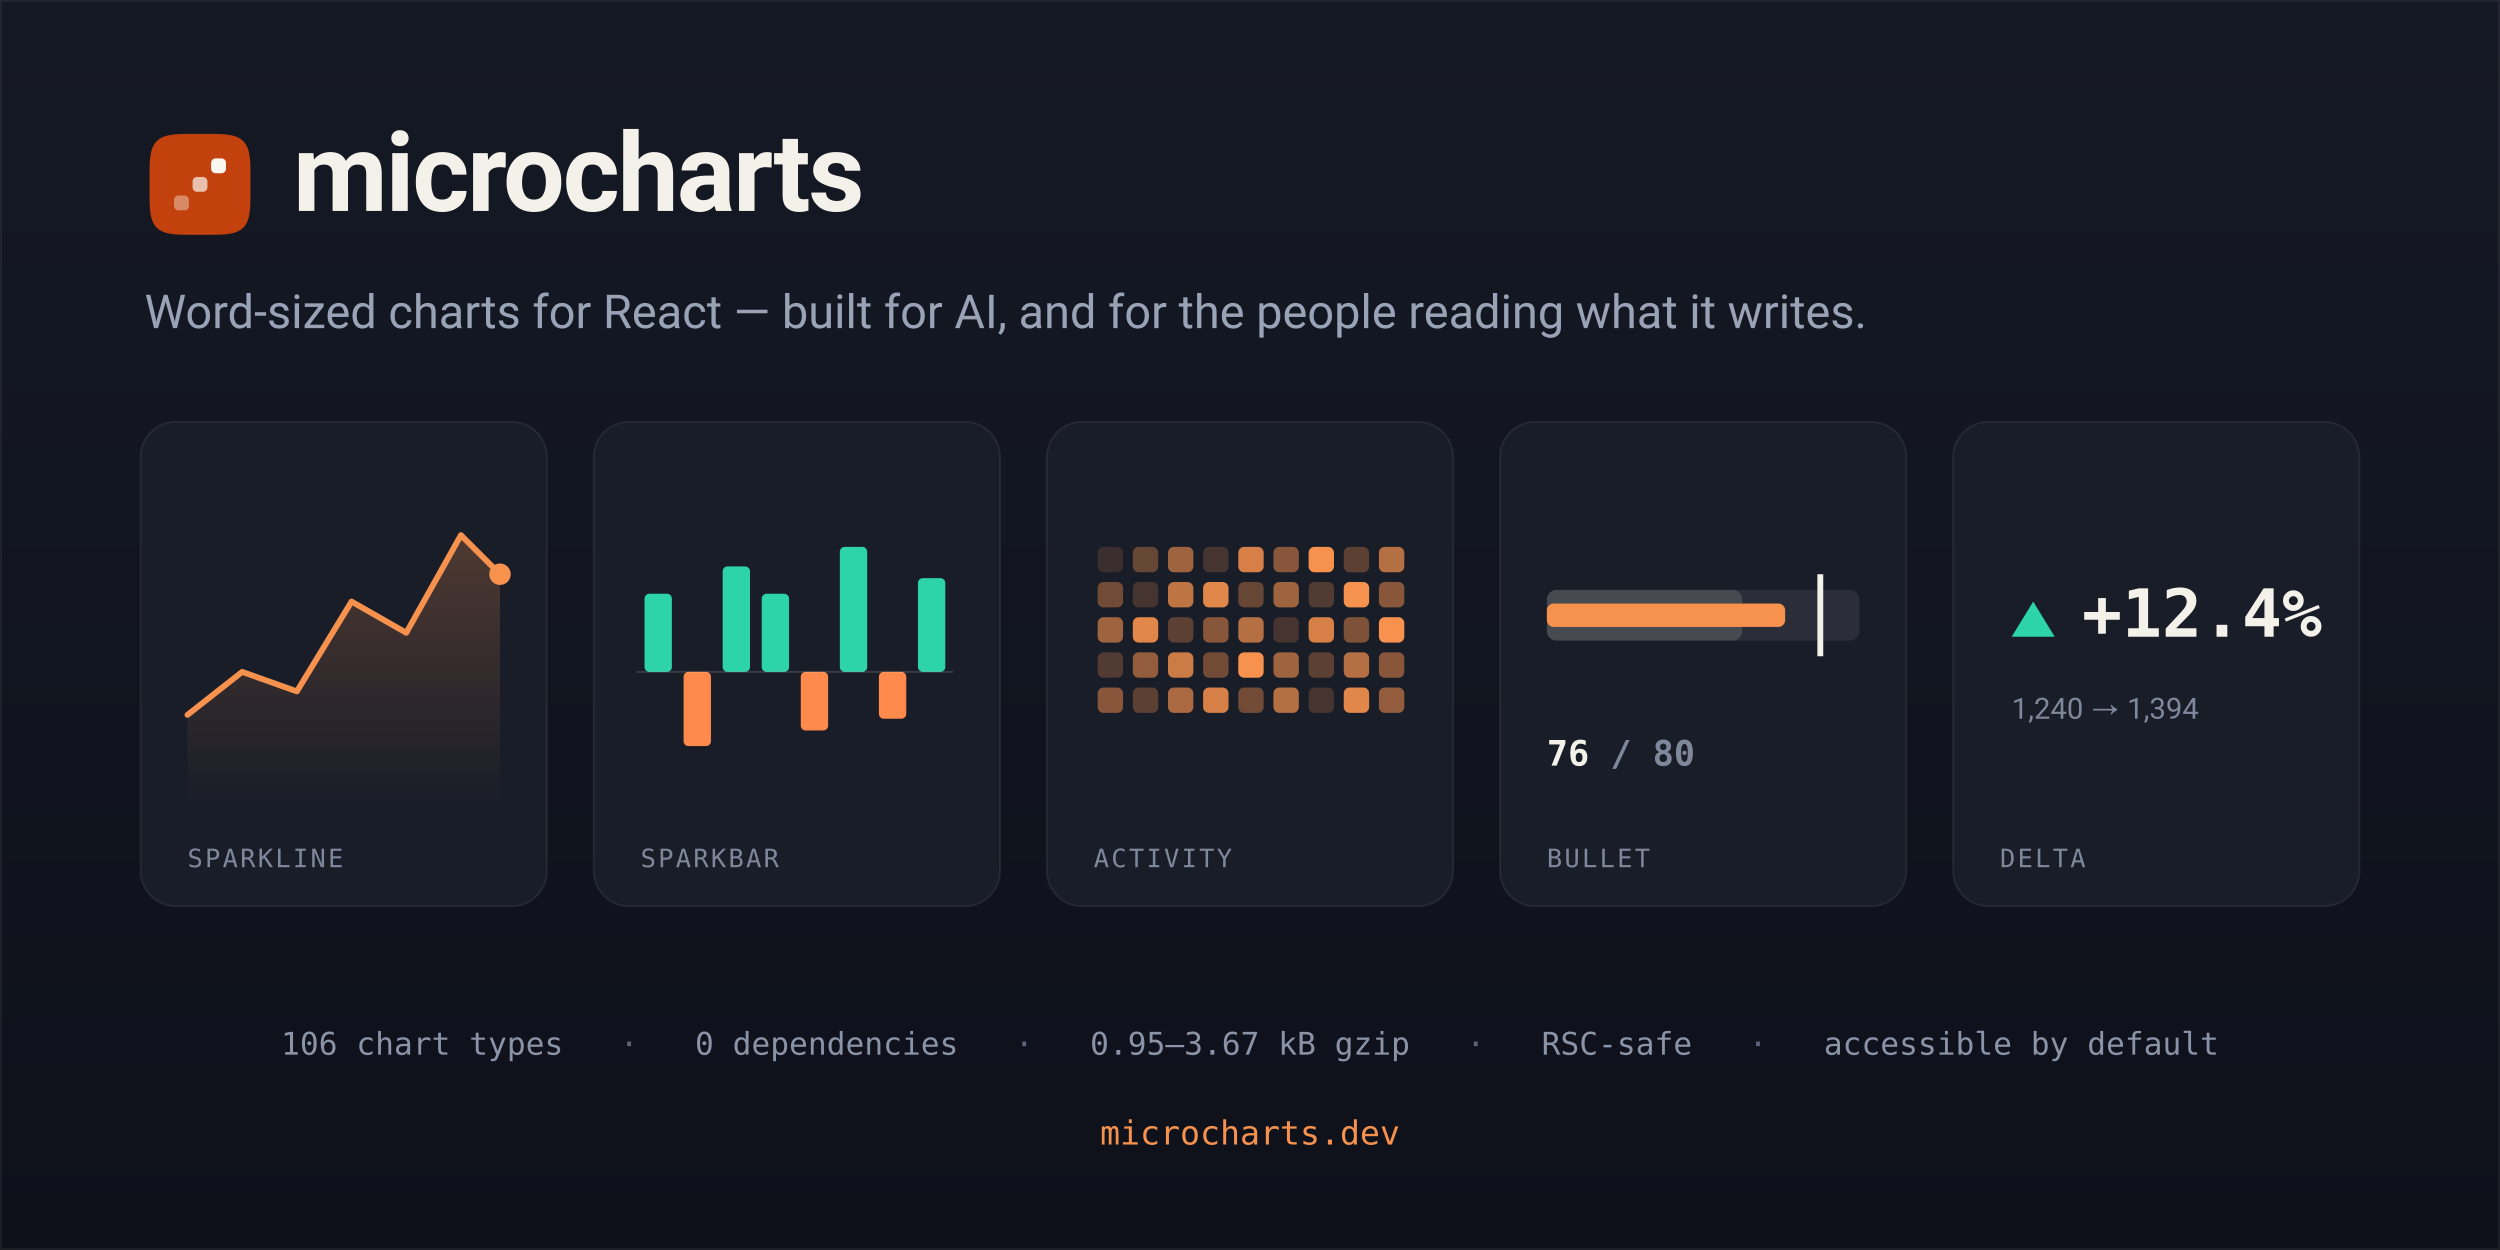
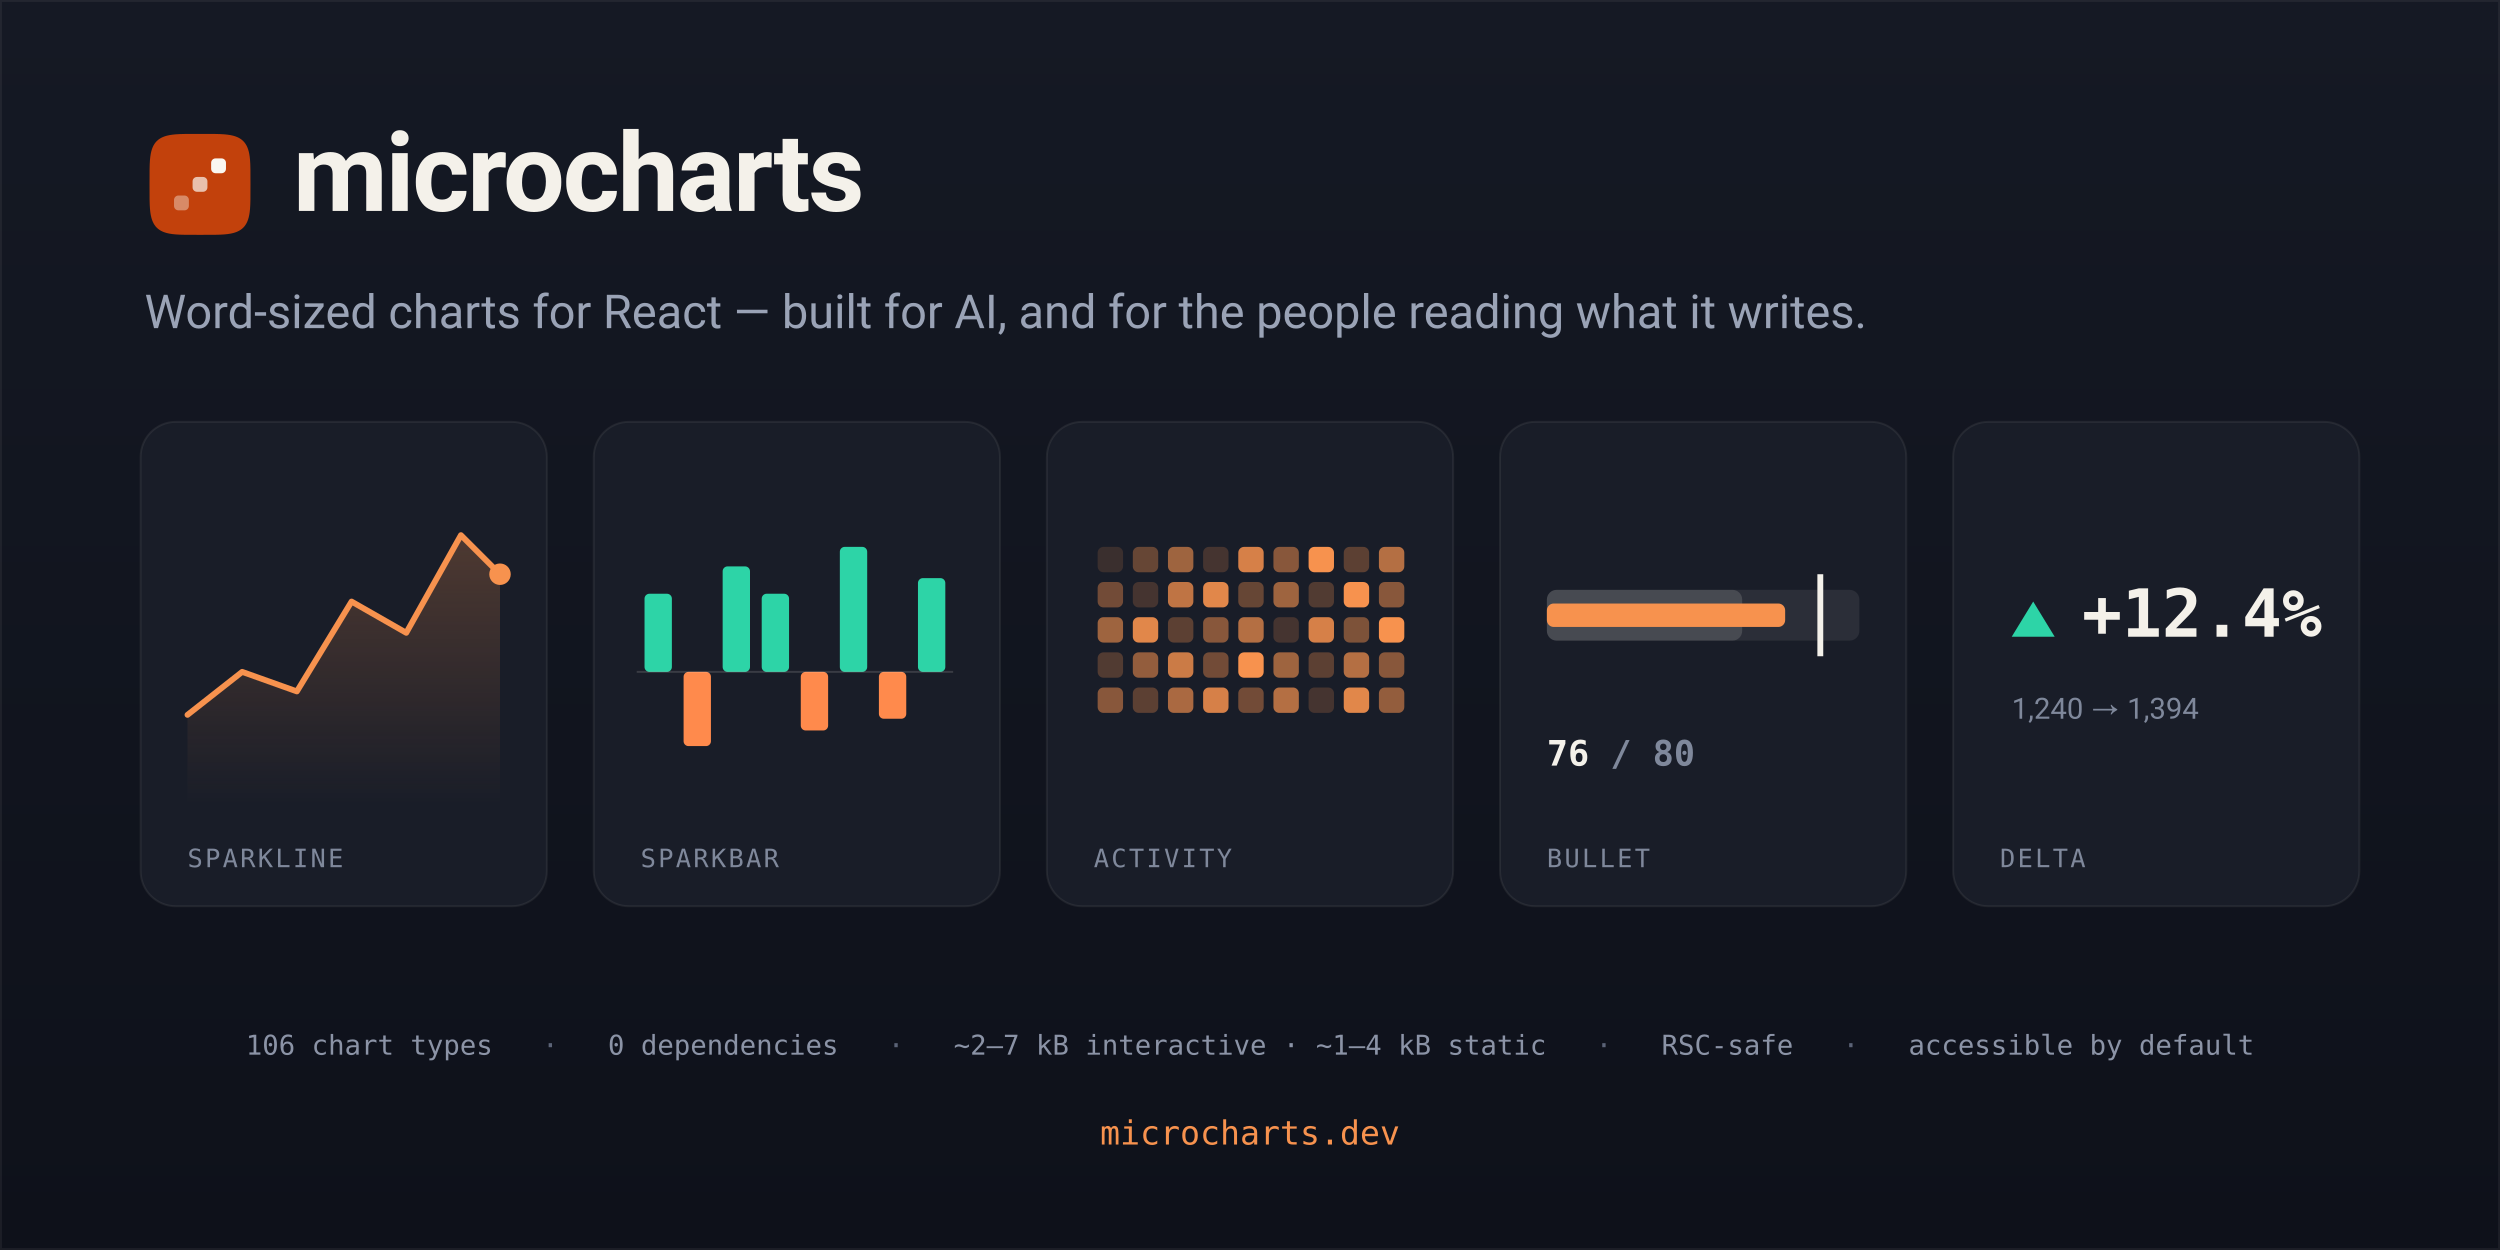
<svg xmlns="http://www.w3.org/2000/svg" width="1280" height="640" viewBox="0 0 1280 640" fill="none" font-family="ui-sans-serif, -apple-system, Segoe UI, Roboto, Helvetica, Arial, sans-serif">
  <defs>
    <linearGradient id="bg" x1="0" y1="0" x2="0" y2="1">
      <stop offset="0" stop-color="#151924" />
      <stop offset="1" stop-color="#0e111a" />
    </linearGradient>
    <linearGradient id="spark" x1="0" y1="0" x2="0" y2="1">
      <stop offset="0" stop-color="#f7924e" stop-opacity="0.24" />
      <stop offset="1" stop-color="#f7924e" stop-opacity="0" />
    </linearGradient>
  </defs>
  <rect width="1280" height="640" fill="url(#bg)" />
  <rect x="0.5" y="0.5" width="1279" height="639" fill="none" stroke="#faf7f1" stroke-opacity="0.06" />
  <g transform="translate(72,64) scale(1.9)">
    <path d="M29.6 16L29.587 20.047L29.548 21.502L29.483 22.578L29.392 23.458L29.274 24.212L29.13 24.874L28.958 25.464L28.758 25.994L28.529 26.473L28.27 26.908L27.981 27.302L27.659 27.659L27.302 27.981L26.908 28.27L26.473 28.529L25.994 28.758L25.464 28.958L24.874 29.13L24.212 29.274L23.458 29.392L22.578 29.483L21.502 29.548L20.047 29.587L16 29.6L11.953 29.587L10.498 29.548L9.422 29.483L8.542 29.392L7.788 29.274L7.126 29.13L6.536 28.958L6.006 28.758L5.527 28.529L5.092 28.27L4.698 27.981L4.341 27.659L4.019 27.302L3.73 26.908L3.471 26.473L3.242 25.994L3.042 25.464L2.87 24.874L2.726 24.212L2.608 23.458L2.517 22.578L2.452 21.502L2.413 20.047L2.4 16L2.413 11.953L2.452 10.498L2.517 9.422L2.608 8.542L2.726 7.788L2.87 7.126L3.042 6.536L3.242 6.006L3.471 5.527L3.73 5.092L4.019 4.698L4.341 4.341L4.698 4.019L5.092 3.73L5.527 3.471L6.006 3.242L6.536 3.042L7.126 2.87L7.788 2.726L8.542 2.608L9.422 2.517L10.498 2.452L11.953 2.413L16 2.4L20.047 2.413L21.502 2.452L22.578 2.517L23.458 2.608L24.212 2.726L24.874 2.87L25.464 3.042L25.994 3.242L26.473 3.471L26.908 3.73L27.302 4.019L27.659 4.341L27.981 4.698L28.27 5.092L28.529 5.527L28.758 6.006L28.958 6.536L29.13 7.126L29.274 7.788L29.392 8.542L29.483 9.422L29.548 10.498L29.587 11.953Z" fill="#c2410c" />
    <rect x="9" y="19" width="4" height="4" rx="1.2" fill="#faf7f1" opacity="0.4" />
    <rect x="14" y="14" width="4" height="4" rx="1.2" fill="#faf7f1" opacity="0.7" />
    <rect x="19" y="9" width="4" height="4" rx="1.2" fill="#faf7f1" />
  </g>
  <text x="150" y="108" font-size="56" font-weight="700" letter-spacing="-0.02em" fill="#f4f1ea">microcharts</text>
  <text x="74" y="168" font-size="24" fill="#9aa3b6">Word-sized charts for React — built for AI, and for the people reading what it writes.</text>
  <g>
    <g transform="translate(72,216)">
      <rect x="0" y="0" width="208" height="248" rx="18" fill="#191d28" stroke="#faf7f1" stroke-opacity="0.07" />
      <path d="M24 150 L52 128 L80 138 L108 92 L136 108 L164 58 L184 78 L184 196 L24 196 Z" fill="url(#spark)" />
      <path d="M24 150 L52 128 L80 138 L108 92 L136 108 L164 58 L184 78" fill="none" stroke="#f7924e" stroke-width="3" stroke-linecap="round" stroke-linejoin="round" />
      <circle cx="184" cy="78" r="5.5" fill="#f7924e" />
      <text x="24" y="228" font-size="13" letter-spacing="0.09em" fill="#7f889b" font-family="ui-monospace, SFMono-Regular, Menlo, monospace">SPARKLINE</text>
    </g>
    <g transform="translate(304,216)">
      <rect x="0" y="0" width="208" height="248" rx="18" fill="#191d28" stroke="#faf7f1" stroke-opacity="0.07" />
      <g>
        <rect x="26" y="88" width="14" height="40" rx="2.5" fill="#2dd4a7" />
        <rect x="46" y="128" width="14" height="38" rx="2.5" fill="#ff8a4c" />
        <rect x="66" y="74" width="14" height="54" rx="2.5" fill="#2dd4a7" />
        <rect x="86" y="88" width="14" height="40" rx="2.5" fill="#2dd4a7" />
        <rect x="106" y="128" width="14" height="30" rx="2.5" fill="#ff8a4c" />
        <rect x="126" y="64" width="14" height="64" rx="2.5" fill="#2dd4a7" />
        <rect x="146" y="128" width="14" height="24" rx="2.5" fill="#ff8a4c" />
        <rect x="166" y="80" width="14" height="48" rx="2.5" fill="#2dd4a7" />
        <line x1="22" y1="128" x2="184" y2="128" stroke="#faf7f1" stroke-opacity="0.14" />
      </g>
      <text x="24" y="228" font-size="13" letter-spacing="0.09em" fill="#7f889b" font-family="ui-monospace, SFMono-Regular, Menlo, monospace">SPARKBAR</text>
    </g>
    <g transform="translate(536,216)">
      <rect x="0" y="0" width="208" height="248" rx="18" fill="#191d28" stroke="#faf7f1" stroke-opacity="0.07" />
      <g transform="translate(26,64)" fill="#f7924e">
        <rect x="0" y="0" width="13" height="13" rx="3" opacity="0.15" />
        <rect x="18" y="0" width="13" height="13" rx="3" opacity="0.35" />
        <rect x="36" y="0" width="13" height="13" rx="3" opacity="0.6" />
        <rect x="54" y="0" width="13" height="13" rx="3" opacity="0.2" />
        <rect x="72" y="0" width="13" height="13" rx="3" opacity="0.85" />
        <rect x="90" y="0" width="13" height="13" rx="3" opacity="0.5" />
        <rect x="108" y="0" width="13" height="13" rx="3" opacity="1" />
        <rect x="126" y="0" width="13" height="13" rx="3" opacity="0.3" />
        <rect x="144" y="0" width="13" height="13" rx="3" opacity="0.7" />
        <rect x="0" y="18" width="13" height="13" rx="3" opacity="0.4" />
        <rect x="18" y="18" width="13" height="13" rx="3" opacity="0.2" />
        <rect x="36" y="18" width="13" height="13" rx="3" opacity="0.75" />
        <rect x="54" y="18" width="13" height="13" rx="3" opacity="0.9" />
        <rect x="72" y="18" width="13" height="13" rx="3" opacity="0.35" />
        <rect x="90" y="18" width="13" height="13" rx="3" opacity="0.6" />
        <rect x="108" y="18" width="13" height="13" rx="3" opacity="0.25" />
        <rect x="126" y="18" width="13" height="13" rx="3" opacity="1" />
        <rect x="144" y="18" width="13" height="13" rx="3" opacity="0.5" />
        <rect x="0" y="36" width="13" height="13" rx="3" opacity="0.6" />
        <rect x="18" y="36" width="13" height="13" rx="3" opacity="0.9" />
        <rect x="36" y="36" width="13" height="13" rx="3" opacity="0.3" />
        <rect x="54" y="36" width="13" height="13" rx="3" opacity="0.5" />
        <rect x="72" y="36" width="13" height="13" rx="3" opacity="0.7" />
        <rect x="90" y="36" width="13" height="13" rx="3" opacity="0.2" />
        <rect x="108" y="36" width="13" height="13" rx="3" opacity="0.85" />
        <rect x="126" y="36" width="13" height="13" rx="3" opacity="0.45" />
        <rect x="144" y="36" width="13" height="13" rx="3" opacity="1" />
        <rect x="0" y="54" width="13" height="13" rx="3" opacity="0.25" />
        <rect x="18" y="54" width="13" height="13" rx="3" opacity="0.55" />
        <rect x="36" y="54" width="13" height="13" rx="3" opacity="0.8" />
        <rect x="54" y="54" width="13" height="13" rx="3" opacity="0.4" />
        <rect x="72" y="54" width="13" height="13" rx="3" opacity="1" />
        <rect x="90" y="54" width="13" height="13" rx="3" opacity="0.6" />
        <rect x="108" y="54" width="13" height="13" rx="3" opacity="0.3" />
        <rect x="126" y="54" width="13" height="13" rx="3" opacity="0.7" />
        <rect x="144" y="54" width="13" height="13" rx="3" opacity="0.5" />
        <rect x="0" y="72" width="13" height="13" rx="3" opacity="0.5" />
        <rect x="18" y="72" width="13" height="13" rx="3" opacity="0.3" />
        <rect x="36" y="72" width="13" height="13" rx="3" opacity="0.65" />
        <rect x="54" y="72" width="13" height="13" rx="3" opacity="0.85" />
        <rect x="72" y="72" width="13" height="13" rx="3" opacity="0.4" />
        <rect x="90" y="72" width="13" height="13" rx="3" opacity="0.7" />
        <rect x="108" y="72" width="13" height="13" rx="3" opacity="0.2" />
        <rect x="126" y="72" width="13" height="13" rx="3" opacity="0.9" />
        <rect x="144" y="72" width="13" height="13" rx="3" opacity="0.55" />
      </g>
      <text x="24" y="228" font-size="13" letter-spacing="0.09em" fill="#7f889b" font-family="ui-monospace, SFMono-Regular, Menlo, monospace">ACTIVITY</text>
    </g>
    <g transform="translate(768,216)">
      <rect x="0" y="0" width="208" height="248" rx="18" fill="#191d28" stroke="#faf7f1" stroke-opacity="0.07" />
      <g transform="translate(24,86)">
        <rect x="0" y="0" width="160" height="26" rx="5" fill="#faf7f1" opacity="0.08" />
        <rect x="0" y="0" width="100" height="26" rx="5" fill="#faf7f1" opacity="0.14" />
        <rect x="0" y="7" width="122" height="12" rx="3.5" fill="#f7924e" />
        <line x1="140" y1="-8" x2="140" y2="34" stroke="#f4f1ea" stroke-width="3" />
      </g>
      <text x="24" y="176" xml:space="preserve" font-size="18" font-weight="600" fill="#f4f1ea" font-family="ui-monospace, SFMono-Regular, Menlo, monospace">76<tspan fill="#7f889b"> / 80</tspan>
      </text>
      <text x="24" y="228" font-size="13" letter-spacing="0.09em" fill="#7f889b" font-family="ui-monospace, SFMono-Regular, Menlo, monospace">BULLET</text>
    </g>
    <g transform="translate(1000,216)">
      <rect x="0" y="0" width="208" height="248" rx="18" fill="#191d28" stroke="#faf7f1" stroke-opacity="0.07" />
      <g transform="translate(30,92)">
        <path d="M11 0 L22 18 L0 18 Z" fill="#2dd4a7" />
        <text x="36" y="18" font-size="34" font-weight="700" fill="#f4f1ea" font-family="ui-monospace, SFMono-Regular, Menlo, monospace">+12.4%</text>
      </g>
      <text x="30" y="152" font-size="15" fill="#7f889b">1,240 → 1,394</text>
      <text x="24" y="228" font-size="13" letter-spacing="0.09em" fill="#7f889b" font-family="ui-monospace, SFMono-Regular, Menlo, monospace">DELTA</text>
    </g>
  </g>
-   <text x="640" y="540" text-anchor="middle" xml:space="preserve" font-size="16" fill="#8b93a6" font-family="ui-monospace, SFMono-Regular, Menlo, monospace">106 chart types<tspan fill="#5b6377">   ·   </tspan>0 dependencies<tspan fill="#5b6377">   ·   </tspan>0.95–3.67 kB gzip<tspan fill="#5b6377">   ·   </tspan>RSC-safe<tspan fill="#5b6377">   ·   </tspan>accessible by default</text>
+   <text x="640" y="540" text-anchor="middle" xml:space="preserve" font-size="14" fill="#8b93a6" font-family="ui-monospace, SFMono-Regular, Menlo, monospace">106 chart types<tspan fill="#5b6377">   ·   </tspan>0 dependencies<tspan fill="#5b6377">   ·   </tspan>~2–7 kB interactive · ~1–4 kB static<tspan fill="#5b6377">   ·   </tspan>RSC-safe<tspan fill="#5b6377">   ·   </tspan>accessible by default</text>
  <text x="640" y="586" text-anchor="middle" font-size="17" fill="#f7924e" font-family="ui-monospace, SFMono-Regular, Menlo, monospace">microcharts.dev</text>
</svg>
